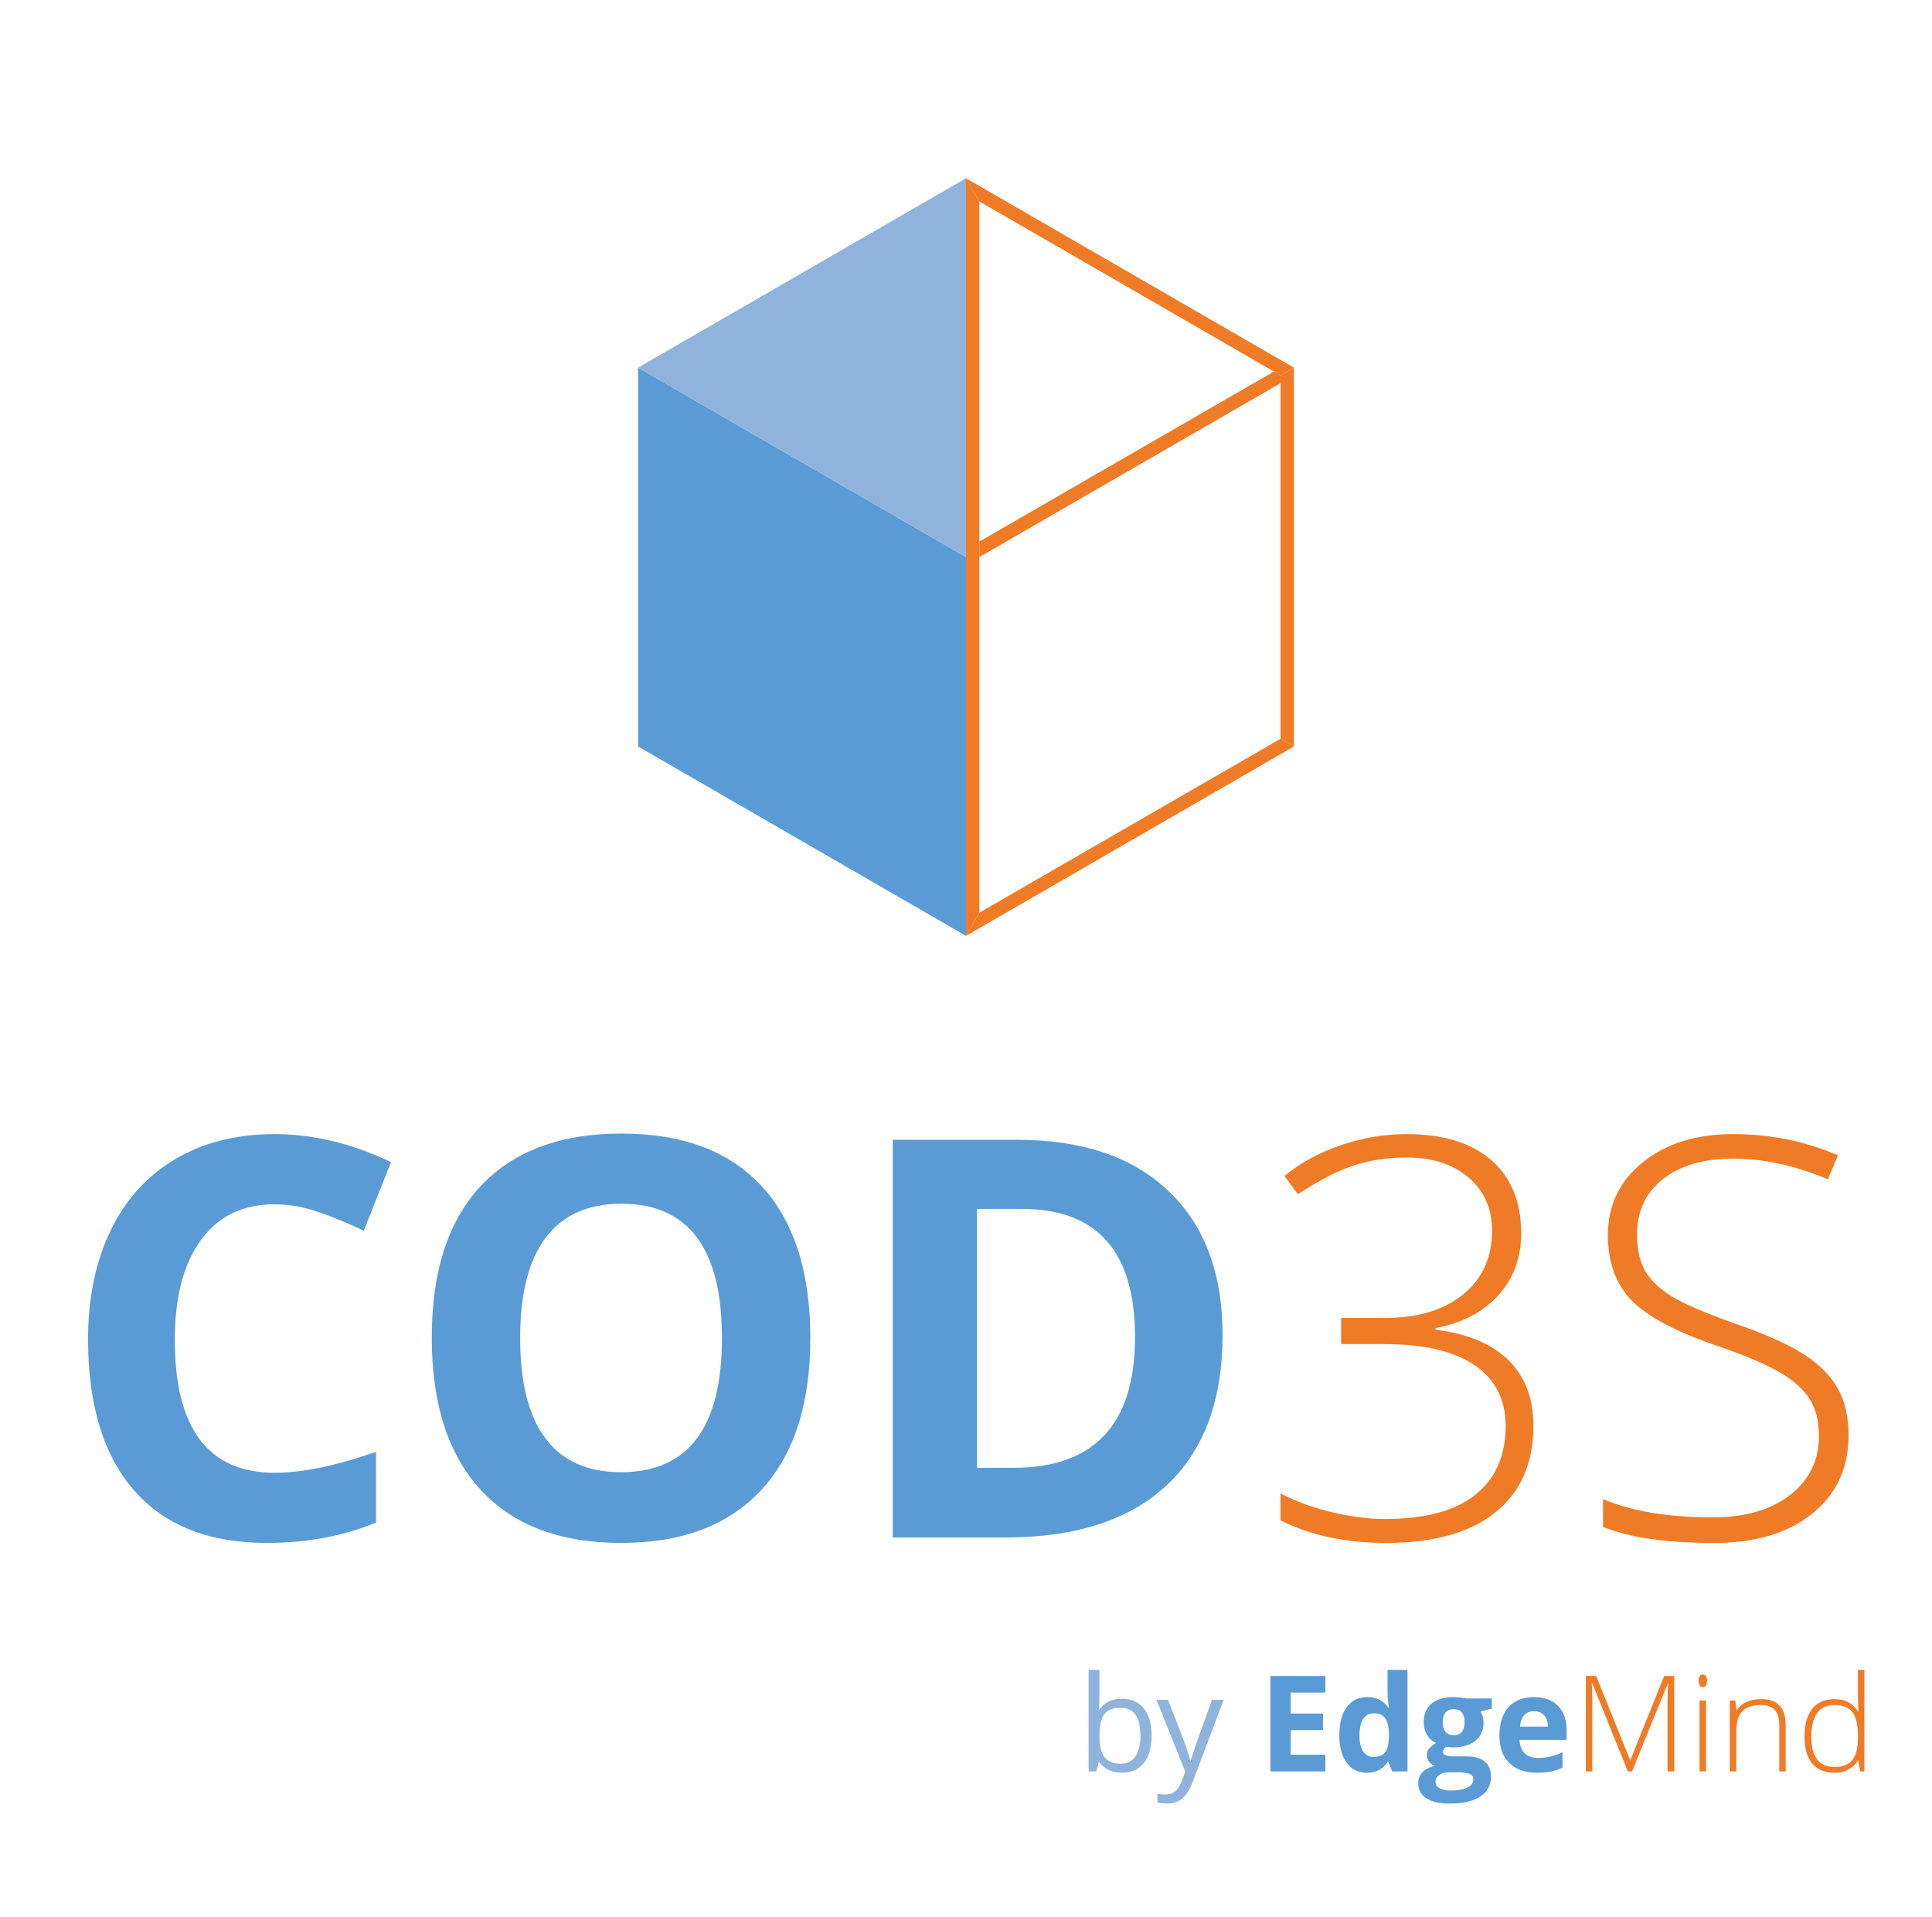
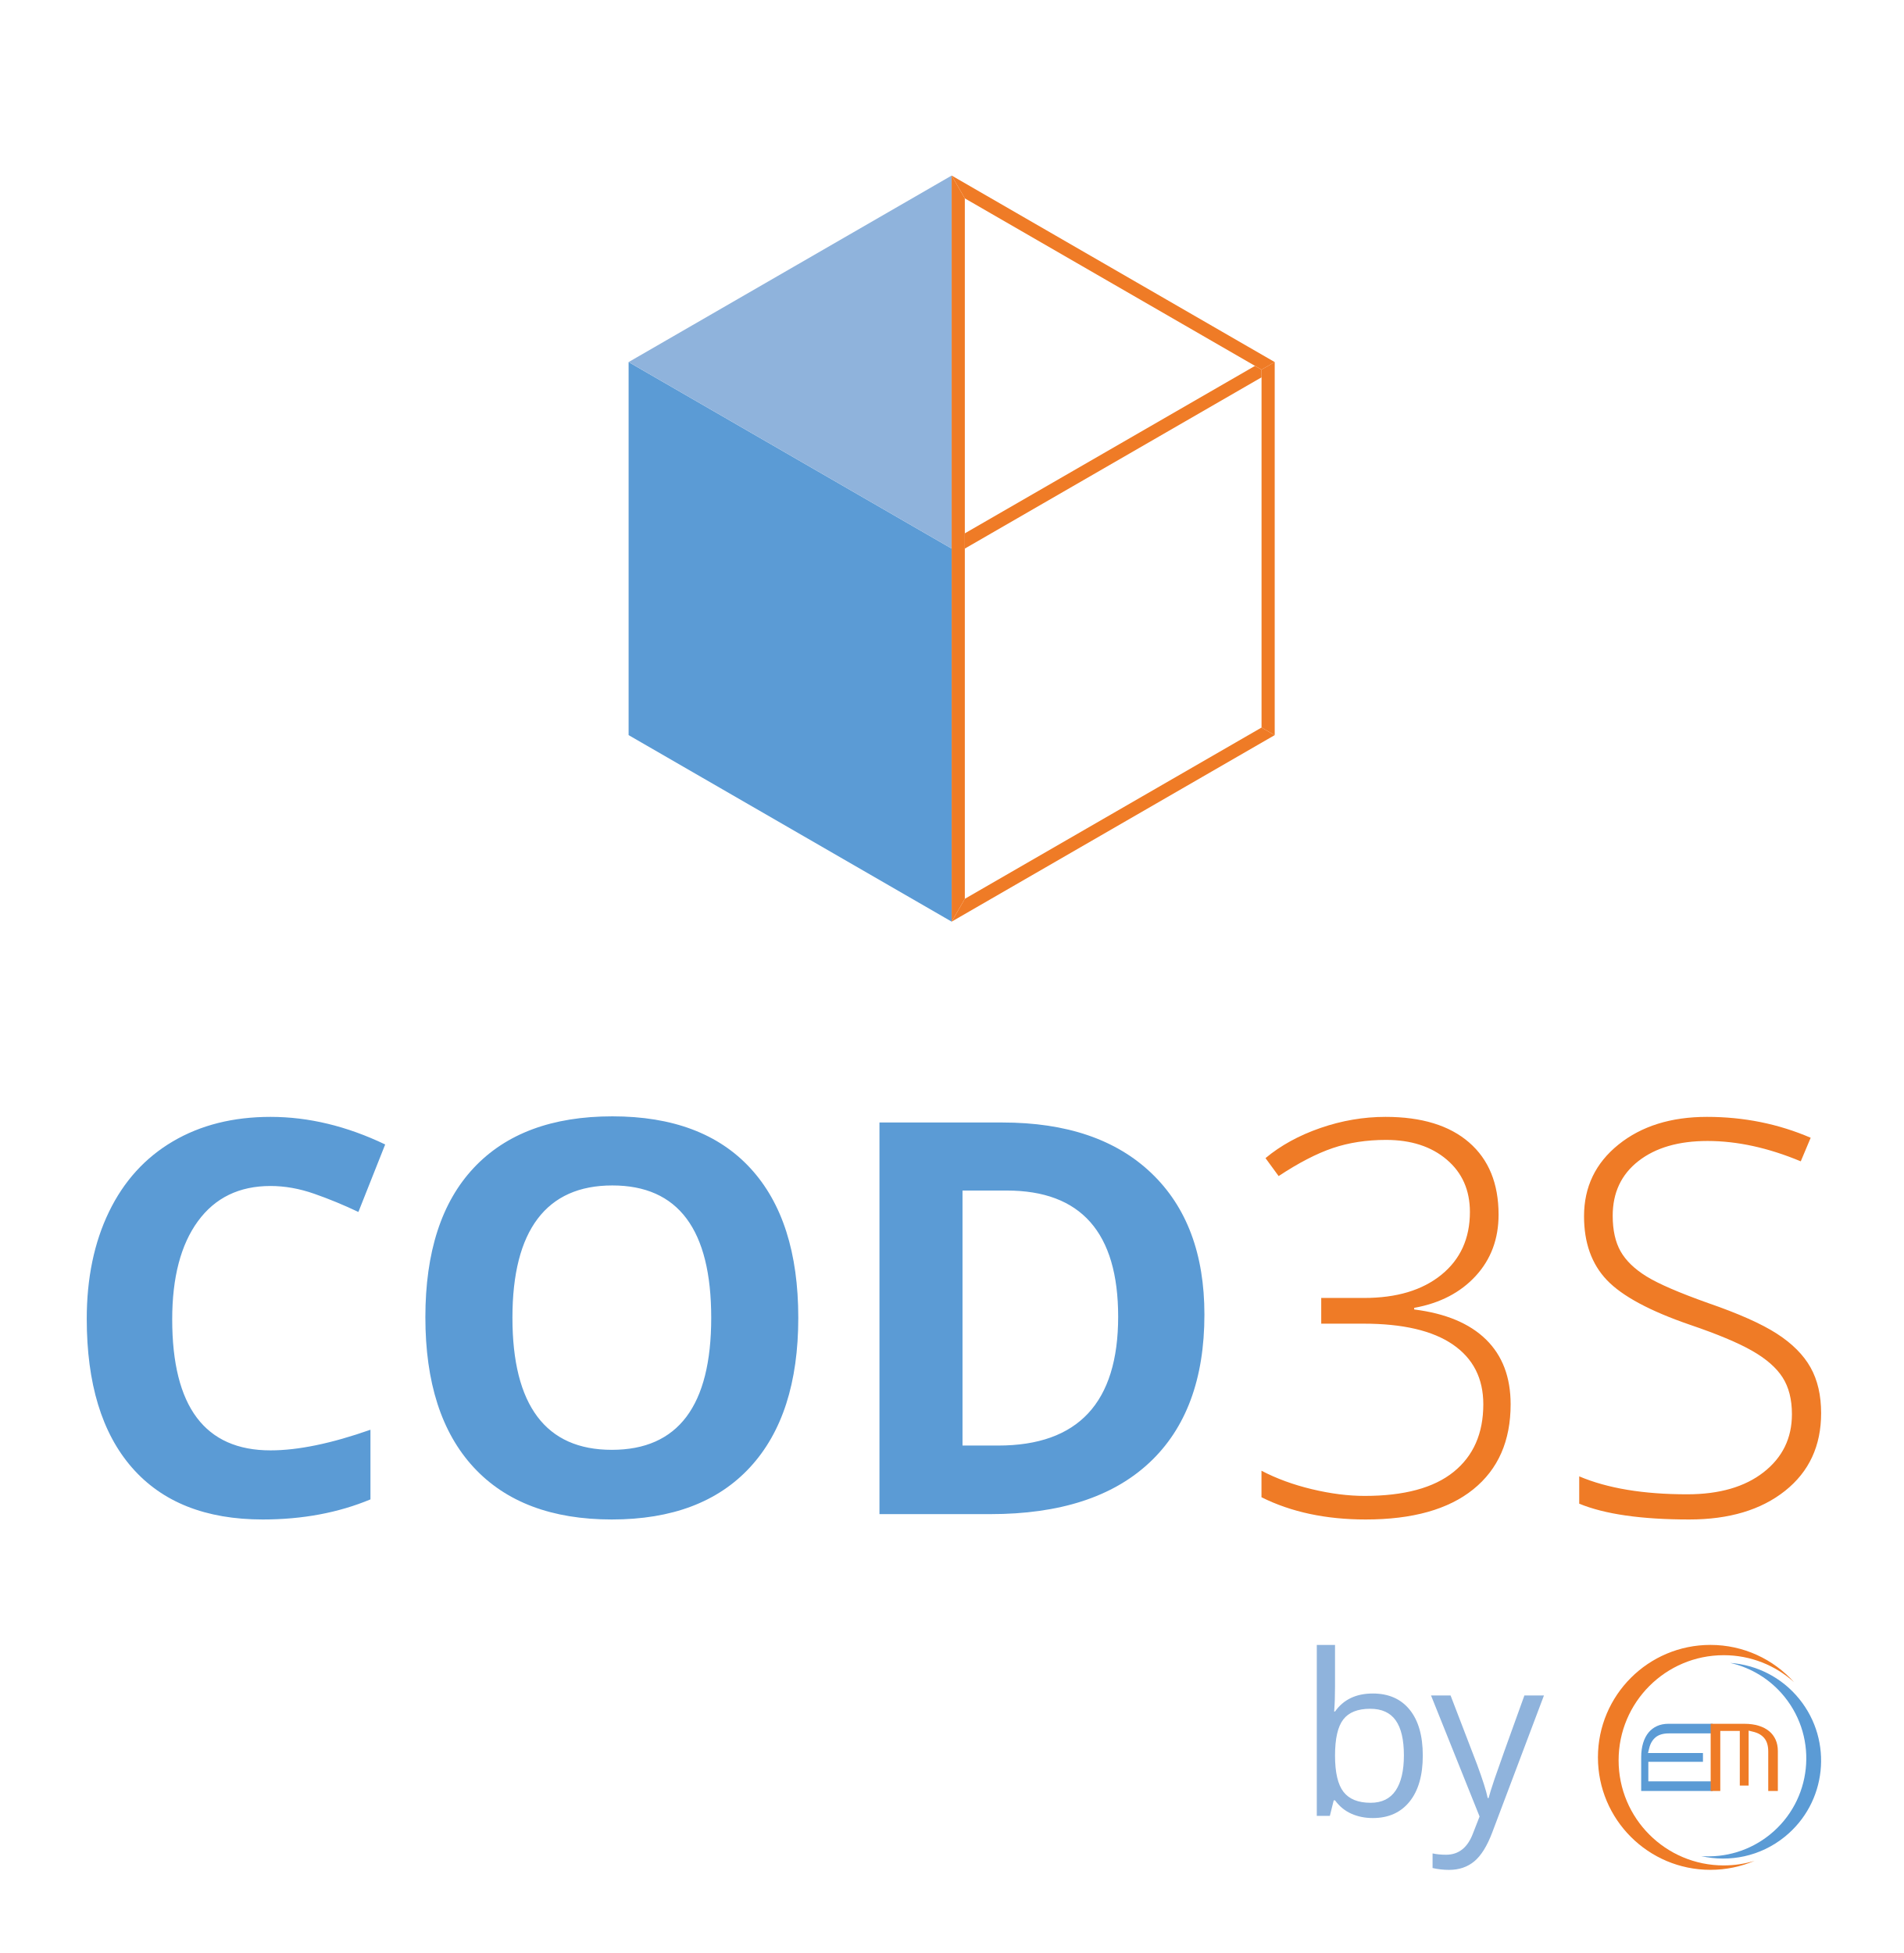
- <svg xmlns="http://www.w3.org/2000/svg" viewBox="0 0 173.452 172" width="346.904" height="344">
+ <svg xmlns="http://www.w3.org/2000/svg" viewBox="0 0 173.452 178" width="346.904" height="356">
  <g id="symbol" transform="translate(36.726,0)">
    <g id="real">
      <polygon points="20.56,33.00 50.00,50.00 50.00,84.00 20.56,67.00" fill="#5B9BD5" />
      <polygon points="50.00,16.00 50.00,50.00 20.56,33.00" fill="#8FB3DC" />
    </g>
    <g id="twin" data-pulse-color="#1F416D">
      <polygon points="50.00,16.00 79.44,33.00 78.24,33.69 51.20,18.08" fill="#EF7B26" />
      <polygon points="79.44,33.00 79.44,67.00 78.24,66.31 78.24,33.69" fill="#EF7B26" />
      <polygon points="79.44,67.00 50.00,84.00 51.20,81.92 78.24,66.31" fill="#EF7B26" />
      <polygon points="50.00,84.00 50.00,16.00 51.20,18.08 51.20,81.92" fill="#EF7B26" />
      <polygon points="77.64,33.35 78.24,33.69 78.24,34.39 51.20,50.00 51.20,48.61" fill="#EF7B26" />
    </g>
  </g>
  <g id="wordmark" transform="translate(5,138) scale(0.5)">
    <path id="COD" fill="#5B9BD5" d="M39.307 -59.814Q30.762 -59.814 26.074 -53.394Q21.387 -46.973 21.387 -35.498Q21.387 -11.621 39.307 -11.621Q46.826 -11.621 57.52 -15.381V-2.686Q48.73 0.977 37.891 0.977Q22.314 0.977 14.062 -8.472Q5.811 -17.92 5.811 -35.596Q5.811 -46.729 9.863 -55.103Q13.916 -63.477 21.509 -67.944Q29.102 -72.412 39.307 -72.412Q49.707 -72.412 60.205 -67.383L55.322 -55.078Q51.318 -56.982 47.266 -58.398Q43.213 -59.814 39.307 -59.814ZM135.498 -35.791Q135.498 -18.066 126.709 -8.545Q117.92 0.977 101.514 0.977Q85.107 0.977 76.318 -8.545Q67.529 -18.066 67.529 -35.889Q67.529 -53.711 76.343 -63.11Q85.156 -72.51 101.611 -72.51Q118.066 -72.51 126.782 -63.037Q135.498 -53.564 135.498 -35.791ZM83.398 -35.791Q83.398 -23.828 87.939 -17.773Q92.48 -11.719 101.514 -11.719Q119.629 -11.719 119.629 -35.791Q119.629 -59.912 101.611 -59.912Q92.578 -59.912 87.988 -53.833Q83.398 -47.754 83.398 -35.791ZM209.521 -36.377Q209.521 -18.75 199.487 -9.375Q189.453 0.0 170.508 0.0H150.293V-71.387H172.705Q190.186 -71.387 199.854 -62.158Q209.521 -52.93 209.521 -36.377ZM193.799 -35.986Q193.799 -58.984 173.486 -58.984H165.43V-12.5H171.924Q193.799 -12.5 193.799 -35.986Z" />
    <path id="3S" fill="#EF7B26" transform="translate(215.332,0)" d="M47.803 -54.59Q47.803 -47.949 43.628 -43.408Q39.453 -38.867 32.422 -37.598V-37.305Q41.016 -36.23 45.508 -31.836Q50.0 -27.441 50.0 -20.02Q50.0 -10.01 43.188 -4.517Q36.377 0.977 23.584 0.977Q12.695 0.977 4.59 -3.076V-7.91Q8.691 -5.762 13.794 -4.541Q18.896 -3.32 23.389 -3.32Q34.18 -3.32 39.6 -7.69Q45.02 -12.061 45.02 -20.02Q45.02 -27.1 39.478 -30.908Q33.936 -34.717 23.193 -34.717H15.479V-39.404H23.291Q32.178 -39.404 37.378 -43.628Q42.578 -47.852 42.578 -55.078Q42.578 -61.035 38.354 -64.624Q34.131 -68.213 27.295 -68.213Q21.973 -68.213 17.578 -66.724Q13.184 -65.234 7.715 -61.621L5.322 -64.893Q9.473 -68.359 15.332 -70.386Q21.191 -72.412 27.197 -72.412Q37.061 -72.412 42.432 -67.749Q47.803 -63.086 47.803 -54.59ZM106.592 -18.408Q106.592 -9.473 100.024 -4.248Q93.457 0.977 82.568 0.977Q69.482 0.977 62.5 -1.904V-6.885Q70.215 -3.613 82.178 -3.613Q90.967 -3.613 96.118 -7.642Q101.27 -11.67 101.27 -18.213Q101.27 -22.266 99.561 -24.927Q97.852 -27.588 93.994 -29.785Q90.137 -31.982 82.666 -34.521Q71.729 -38.281 67.554 -42.651Q63.379 -47.021 63.379 -54.297Q63.379 -62.305 69.653 -67.358Q75.928 -72.412 85.791 -72.412Q95.85 -72.412 104.688 -68.604L102.881 -64.307Q93.994 -68.018 85.889 -68.018Q77.979 -68.018 73.291 -64.355Q68.604 -60.693 68.604 -54.395Q68.604 -50.439 70.044 -47.9Q71.484 -45.361 74.756 -43.335Q78.027 -41.309 85.986 -38.477Q94.336 -35.596 98.535 -32.886Q102.734 -30.176 104.663 -26.733Q106.592 -23.291 106.592 -18.408Z" />
-     <g id="by-edgemind" transform="translate(183.4078,42) scale(0.24)">
+     <g id="by-edgemind" transform="translate(226.48,55) scale(0.41)">
      <path id="by" fill="#8FB3DC" d="M33.496 -54.395Q44.043 -54.395 49.878 -47.192Q55.713 -39.99 55.713 -26.807Q55.713 -13.623 49.829 -6.323Q43.945 0.977 33.496 0.977Q28.271 0.977 23.95 -0.952Q19.629 -2.881 16.699 -6.885H16.113L14.404 0.0H8.594V-75.977H16.699V-57.52Q16.699 -51.318 16.309 -46.387H16.699Q22.363 -54.395 33.496 -54.395ZM32.324 -47.607Q24.023 -47.607 20.361 -42.847Q16.699 -38.086 16.699 -26.807Q16.699 -15.527 20.459 -10.669Q24.219 -5.811 32.52 -5.811Q39.99 -5.811 43.652 -11.255Q47.314 -16.699 47.314 -26.904Q47.314 -37.354 43.652 -42.48Q39.99 -47.607 32.324 -47.607ZM59.375 -53.516H68.066L79.785 -22.998Q83.643 -12.549 84.57 -7.91H84.961Q85.596 -10.4 87.622 -16.431Q89.648 -22.461 100.879 -53.516H109.57L86.572 7.422Q83.154 16.455 78.589 20.239Q74.023 24.023 67.383 24.023Q63.672 24.023 60.059 23.193V16.699Q62.744 17.285 66.064 17.285Q74.414 17.285 77.979 7.91L80.957 0.293Z" />
-       <path id="Edge" fill="#5B9BD5" transform="translate(135.645,0)" d="M50.098 0.0H8.984V-71.387H50.098V-58.984H24.121V-43.311H48.291V-30.908H24.121V-12.5H50.098ZM81.104 0.977Q71.484 0.977 65.991 -6.494Q60.498 -13.965 60.498 -27.197Q60.498 -40.625 66.089 -48.12Q71.68 -55.615 81.494 -55.615Q91.797 -55.615 97.217 -47.607H97.705Q96.582 -53.711 96.582 -58.496V-75.977H111.523V0.0H100.098L97.217 -7.08H96.582Q91.504 0.977 81.104 0.977ZM86.328 -10.889Q92.041 -10.889 94.702 -14.209Q97.363 -17.529 97.607 -25.488V-27.1Q97.607 -35.889 94.897 -39.697Q92.188 -43.506 86.084 -43.506Q81.104 -43.506 78.345 -39.282Q75.586 -35.059 75.586 -27.002Q75.586 -18.945 78.369 -14.917Q81.152 -10.889 86.328 -10.889ZM174.609 -54.59V-47.021L166.064 -44.824Q168.408 -41.162 168.408 -36.621Q168.408 -27.832 162.28 -22.925Q156.152 -18.018 145.264 -18.018L142.578 -18.164L140.381 -18.408Q138.086 -16.65 138.086 -14.502Q138.086 -11.279 146.289 -11.279H155.566Q164.551 -11.279 169.263 -7.422Q173.975 -3.564 173.975 3.906Q173.975 13.477 165.991 18.75Q158.008 24.023 143.066 24.023Q131.641 24.023 125.61 20.044Q119.58 16.064 119.58 8.887Q119.58 3.955 122.656 0.635Q125.732 -2.686 131.689 -4.102Q129.395 -5.078 127.686 -7.3Q125.977 -9.521 125.977 -12.012Q125.977 -15.137 127.783 -17.212Q129.59 -19.287 133.008 -21.289Q128.711 -23.145 126.196 -27.246Q123.682 -31.348 123.682 -36.914Q123.682 -45.85 129.492 -50.732Q135.303 -55.615 146.094 -55.615Q148.389 -55.615 151.538 -55.2Q154.688 -54.785 155.566 -54.59ZM132.471 7.715Q132.471 10.791 135.425 12.549Q138.379 14.307 143.701 14.307Q151.709 14.307 156.25 12.109Q160.791 9.912 160.791 6.104Q160.791 3.027 158.105 1.855Q155.42 0.684 149.805 0.684H142.09Q137.988 0.684 135.229 2.612Q132.471 4.541 132.471 7.715ZM137.891 -36.719Q137.891 -32.275 139.917 -29.688Q141.943 -27.1 146.094 -27.1Q150.293 -27.1 152.246 -29.688Q154.199 -32.275 154.199 -36.719Q154.199 -46.582 146.094 -46.582Q137.891 -46.582 137.891 -36.719ZM206.201 -45.02Q201.465 -45.02 198.779 -42.017Q196.094 -39.014 195.703 -33.496H216.602Q216.504 -39.014 213.721 -42.017Q210.938 -45.02 206.201 -45.02ZM208.301 0.977Q195.117 0.977 187.695 -6.299Q180.273 -13.574 180.273 -26.904Q180.273 -40.625 187.134 -48.12Q193.994 -55.615 206.104 -55.615Q217.676 -55.615 224.121 -49.023Q230.566 -42.432 230.566 -30.811V-23.584H195.361Q195.605 -17.236 199.121 -13.672Q202.637 -10.107 208.984 -10.107Q213.916 -10.107 218.311 -11.133Q222.705 -12.158 227.49 -14.404V-2.881Q223.584 -0.928 219.141 0.024Q214.697 0.977 208.301 0.977Z" />
-       <path id="Mind" fill="#EF7B26" transform="translate(370.508,0)" d="M41.504 0.0 14.893 -65.918H14.502Q14.893 -59.863 14.893 -53.516V0.0H10.107V-71.387H17.822L43.115 -8.594H43.408L68.701 -71.387H76.221V0.0H71.191V-54.102Q71.191 -59.766 71.777 -65.82H71.387L44.678 0.0ZM100.0 0.0H95.166V-53.076H100.0ZM94.482 -67.822Q94.482 -72.51 97.559 -72.51Q99.072 -72.51 99.927 -71.289Q100.781 -70.068 100.781 -67.822Q100.781 -65.625 99.927 -64.355Q99.072 -63.086 97.559 -63.086Q94.482 -63.086 94.482 -67.822ZM154.785 0.0V-34.424Q154.785 -42.432 151.416 -46.069Q148.047 -49.707 140.967 -49.707Q131.445 -49.707 127.026 -44.897Q122.607 -40.088 122.607 -29.297V0.0H117.773V-53.076H121.875L122.803 -45.801H123.096Q128.271 -54.102 141.504 -54.102Q159.57 -54.102 159.57 -34.717V0.0ZM196.191 -54.102Q201.953 -54.102 206.152 -52.002Q210.352 -49.902 213.672 -44.824H213.965Q213.672 -50.977 213.672 -56.885V-75.977H218.457V0.0H215.283L214.062 -8.105H213.672Q207.617 0.977 196.289 0.977Q185.303 0.977 179.492 -5.859Q173.682 -12.695 173.682 -25.781Q173.682 -39.551 179.443 -46.826Q185.205 -54.102 196.191 -54.102ZM196.191 -49.707Q187.5 -49.707 183.13 -43.604Q178.76 -37.5 178.76 -25.879Q178.76 -3.32 196.289 -3.32Q205.273 -3.32 209.473 -8.545Q213.672 -13.77 213.672 -25.781V-26.611Q213.672 -38.916 209.546 -44.312Q205.42 -49.707 196.191 -49.707Z" />
+       <g id="edgemind-symbol" transform="translate(133.57,-76)">
+         <path id="path338" fill="#EF7B26" d="m 55.924,98.039 c -25.809,0 -46.733,-20.924 -46.733,-46.733 c 0,-25.809 20.924,-46.733 46.733,-46.733 c 12.014,0 22.965,4.536 31.244,11.986 c -9.152,-10.165 -22.413,-16.56 -37.166,-16.56 c -27.615,0 -50.001,22.387 -50.001,50.001 c 0,27.614 22.386,50.001 50.001,50.001 c 6.98,0 13.624,-1.435 19.661,-4.02 c -4.345,1.335 -8.957,2.056 -13.739,2.056" />
+         <path id="path342" fill="#5B9BD5" d="m 82.946,23.073 c 15.123,18.709 12.214,46.138 -6.5,61.259 c -8.951,7.236 -19.899,10.332 -30.54,9.556 c 12.581,2.88 26.309,0.176 37.124,-8.568 c 18.712,-15.121 21.621,-42.547 6.499,-61.26 c -7.886,-9.759 -19.121,-15.207 -30.72,-16.052 c 9.181,2.1 17.758,7.169 24.137,15.065" />
+         <path id="path346" fill="#5B9BD5" d="m 51.02,35.071 l 0,4.271 l -19.521,0 c -2.489,0 -4.459,0.583 -5.855,1.731 c -1.37,1.129 -2.321,2.725 -2.824,4.747 l -0.556,2.24 l 2.306,0 l 22.12,0 l 0,3.925 l -22.48,0 l -1.804,0 l 0,1.806 l 0,5.065 l 0,1.804 l 1.804,0 l 26.81,0 l 0,4.272 l -31.79,0 l 0,-14.996 c 0,-2.348 0.295,-4.492 0.876,-6.375 c 0.561,-1.824 1.379,-3.386 2.421,-4.639 c 1.021,-1.225 2.283,-2.184 3.744,-2.845 c 1.476,-0.669 3.186,-1.008 5.082,-1.008 l 19.666,0" />
+         <path id="path350" fill="#EF7B26" d="m 65.114,35.071 c 2.349,0 4.492,0.295 6.374,0.876 c 1.824,0.564 3.386,1.379 4.64,2.421 c 1.226,1.022 2.183,2.283 2.844,3.745 c 0.67,1.474 1.01,3.184 1.01,5.082 l 0,17.738 l -4.272,0 l 0,-17.594 c 0,-2.489 -0.581,-4.457 -1.732,-5.855 c -1.127,-1.373 -2.725,-2.321 -4.746,-2.822 l -2.24,-0.557 l 0,2.308 l 0,22.12 l -3.925,0 l 0,-22.48 l 0,-1.806 l -1.804,0 l -5.066,0 l -1.804,0 l 0,1.806 l 0,24.881 l -4.274,0 l 0,-29.863 l 14.996,0" />
+       </g>
    </g>
  </g>
</svg>
